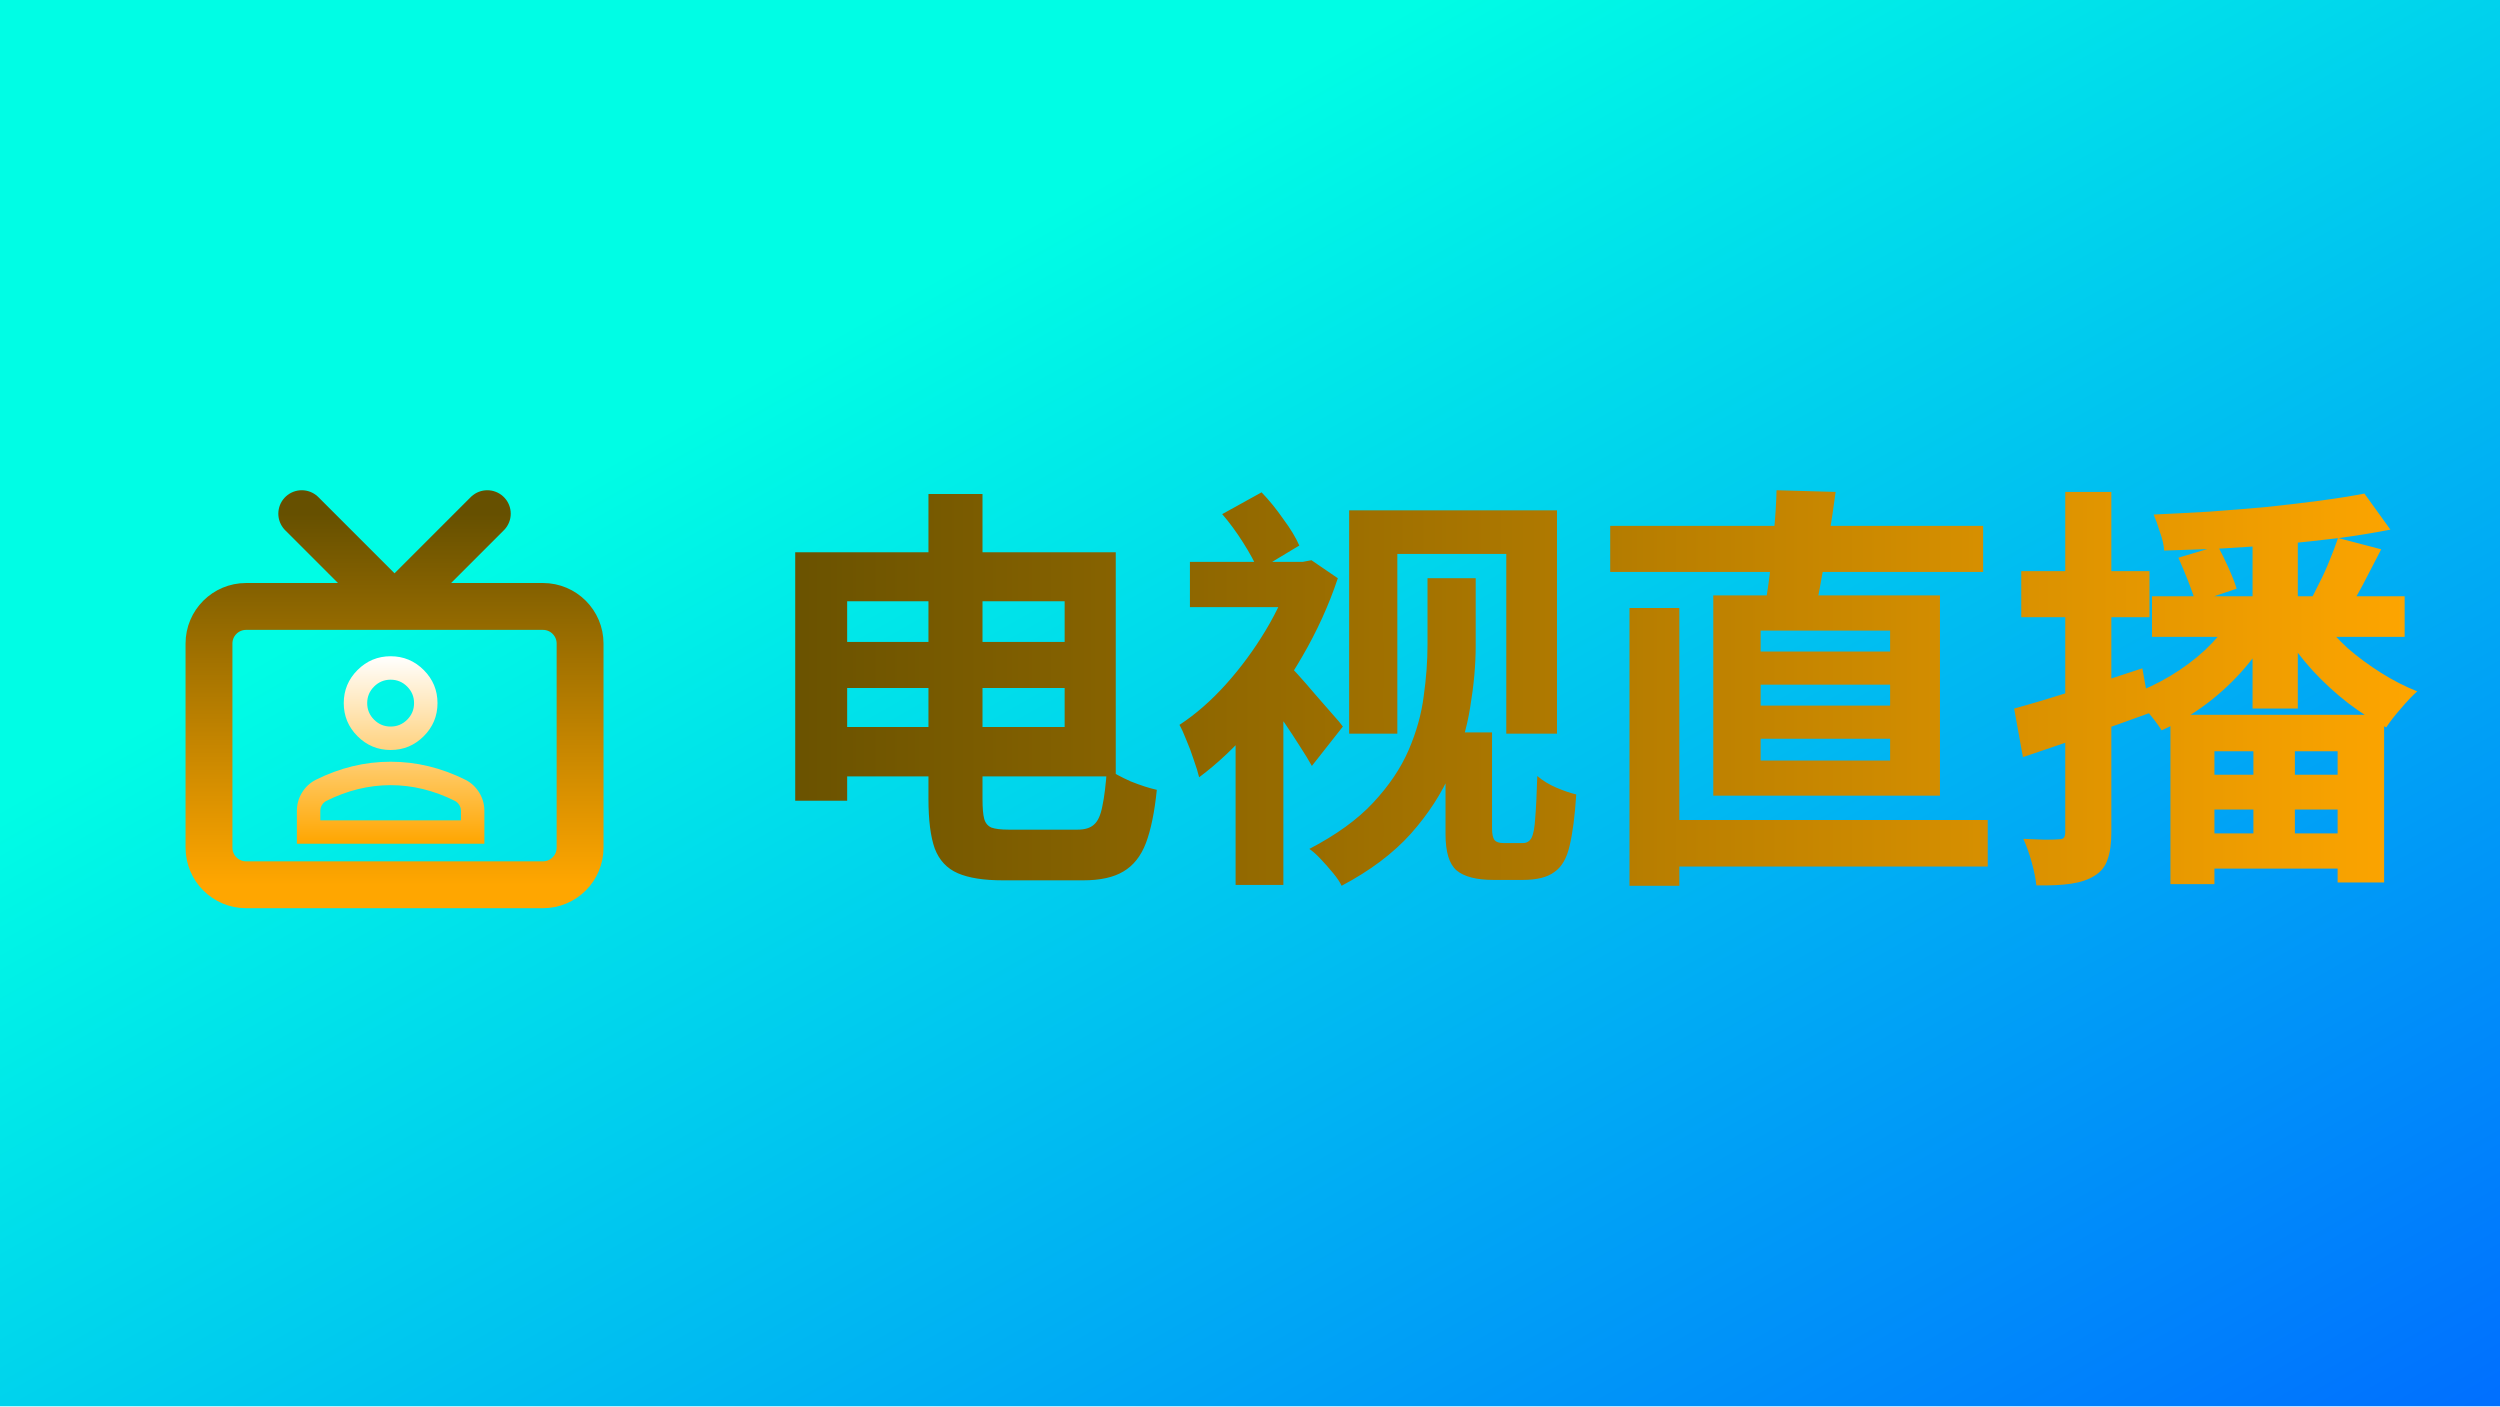
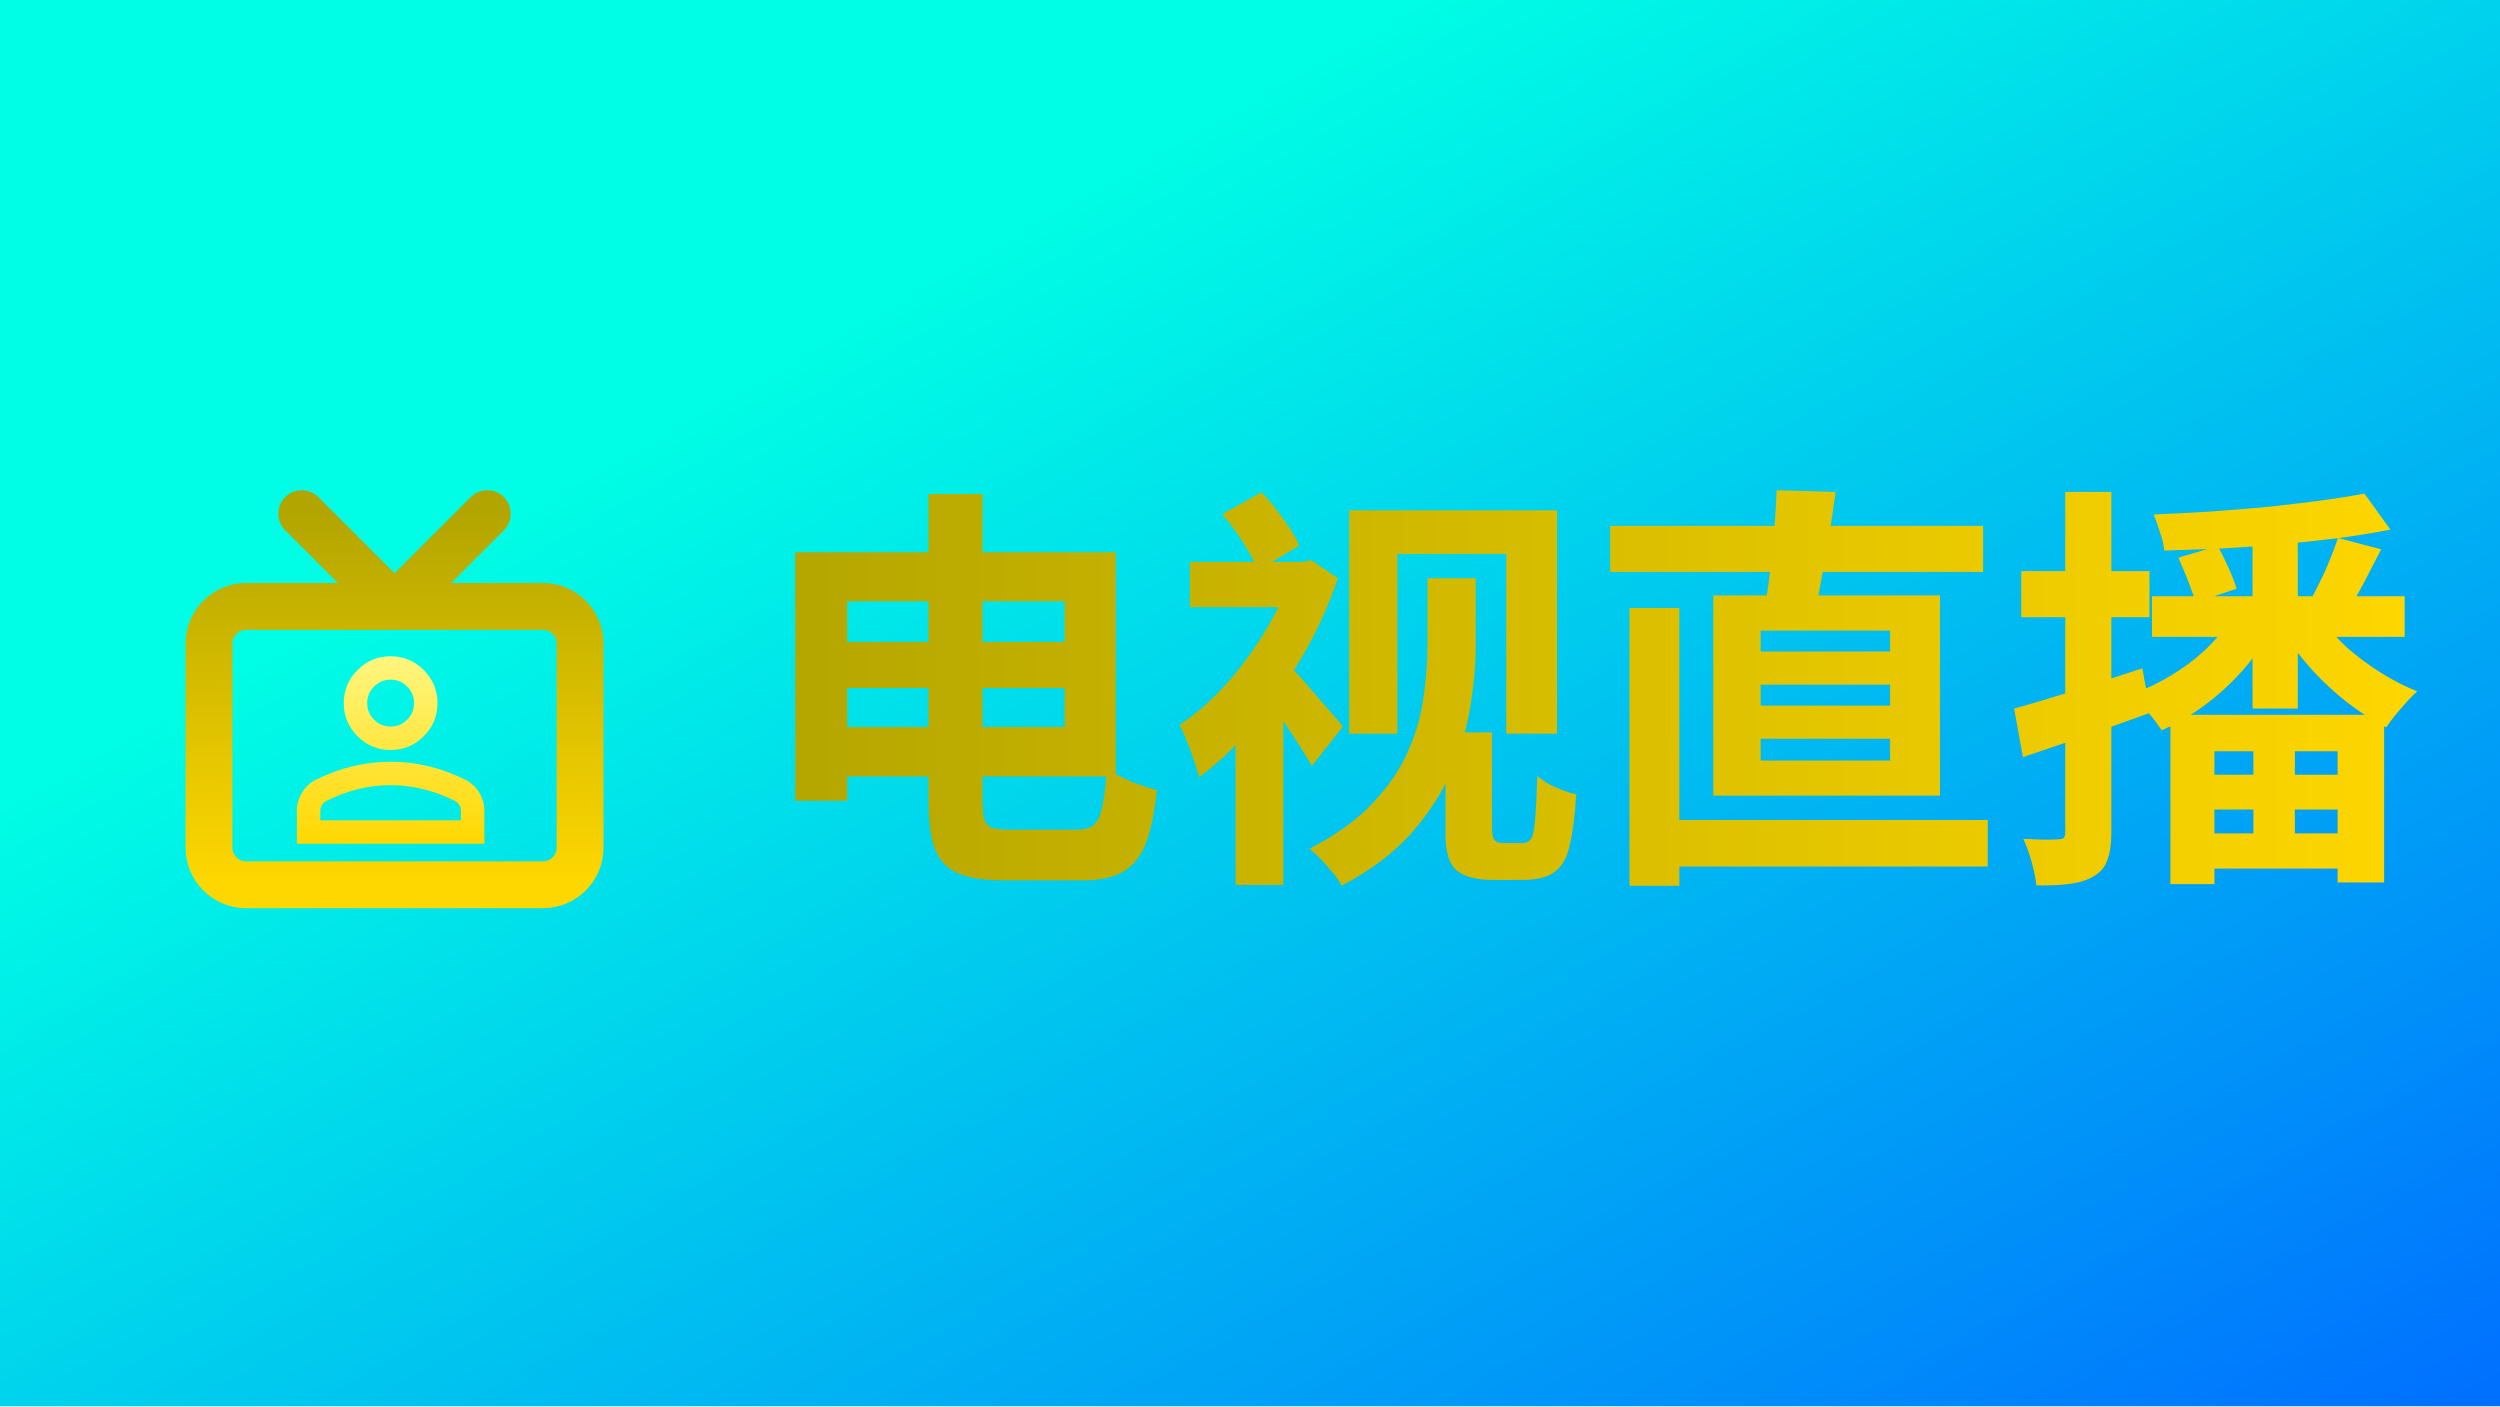
<svg xmlns="http://www.w3.org/2000/svg" width="320" height="180" viewBox="0 0 320 180" fill="none">
  <rect width="320" height="180" fill="url(#paint0_linear_0_1)" />
  <path d="M104.79 82.166H139.867V88.065H104.79V82.166ZM118.842 63.233H125.761V102.278C125.761 103.423 125.833 104.263 125.976 104.799C126.119 105.336 126.423 105.711 126.888 105.926C127.388 106.104 128.121 106.194 129.087 106.194C129.373 106.194 129.802 106.194 130.374 106.194C130.982 106.194 131.661 106.194 132.412 106.194C133.163 106.194 133.896 106.194 134.611 106.194C135.362 106.194 136.041 106.194 136.649 106.194C137.257 106.194 137.686 106.194 137.936 106.194C138.866 106.194 139.563 105.979 140.028 105.55C140.529 105.121 140.886 104.334 141.101 103.19C141.351 102.046 141.548 100.437 141.691 98.363C142.513 98.935 143.532 99.489 144.748 100.026C145.999 100.526 147.108 100.884 148.073 101.098C147.787 103.923 147.322 106.194 146.679 107.91C146.035 109.591 145.07 110.806 143.782 111.557C142.531 112.308 140.815 112.683 138.633 112.683C138.276 112.683 137.74 112.683 137.024 112.683C136.345 112.683 135.576 112.683 134.718 112.683C133.86 112.683 133.002 112.683 132.144 112.683C131.286 112.683 130.517 112.683 129.837 112.683C129.194 112.683 128.711 112.683 128.389 112.683C125.922 112.683 123.991 112.38 122.597 111.772C121.202 111.164 120.219 110.109 119.647 108.607C119.111 107.106 118.842 104.978 118.842 102.225V63.233ZM105.863 70.688H142.817V99.382H105.863V93.053H136.274V76.963H105.863V70.688ZM101.787 70.688H108.437V102.493H101.787V70.688ZM172.691 65.324H199.294V93.912H192.804V70.902H178.859V93.912H172.691V65.324ZM185.027 93.751H190.981V106.033C190.981 106.748 191.088 107.249 191.302 107.535C191.517 107.785 191.892 107.91 192.429 107.91H194.949C195.414 107.91 195.772 107.695 196.022 107.266C196.272 106.802 196.433 105.961 196.505 104.746C196.612 103.494 196.702 101.688 196.773 99.329C197.488 99.936 198.311 100.437 199.24 100.83C200.17 101.224 201.01 101.51 201.761 101.688C201.582 104.477 201.296 106.676 200.903 108.285C200.545 109.859 199.902 110.967 198.972 111.611C198.078 112.29 196.719 112.63 194.896 112.63H191.195C188.978 112.63 187.387 112.219 186.422 111.396C185.492 110.574 185.027 109.036 185.027 106.784V93.751ZM182.721 74.013H188.889V82.702C188.889 85.098 188.656 87.69 188.192 90.479C187.762 93.232 186.94 96.003 185.724 98.792C184.544 101.545 182.828 104.191 180.575 106.73C178.323 109.233 175.373 111.45 171.726 113.381C171.511 112.916 171.154 112.38 170.653 111.772C170.153 111.164 169.616 110.556 169.044 109.948C168.508 109.376 168.025 108.947 167.596 108.661C171.029 106.873 173.746 104.907 175.748 102.761C177.786 100.58 179.306 98.327 180.307 96.003C181.308 93.679 181.952 91.373 182.238 89.084C182.56 86.796 182.721 84.615 182.721 82.541V74.013ZM152.31 71.921H167.274V77.714H152.31V71.921ZM158.156 90.103L164.271 82.863V113.273H158.156V90.103ZM164.432 84.579C164.789 84.901 165.325 85.455 166.041 86.242C166.756 87.028 167.507 87.886 168.293 88.816C169.08 89.71 169.813 90.55 170.492 91.337C171.172 92.088 171.636 92.642 171.887 93L167.918 98.041C167.524 97.326 167.024 96.504 166.416 95.574C165.808 94.609 165.165 93.625 164.485 92.624C163.806 91.623 163.144 90.693 162.501 89.835C161.893 88.941 161.356 88.208 160.892 87.636L164.432 84.579ZM165.451 71.921H166.738L167.864 71.707L171.243 74.013C170.099 77.446 168.579 80.789 166.684 84.043C164.825 87.261 162.751 90.211 160.463 92.892C158.174 95.538 155.85 97.737 153.49 99.489C153.347 98.882 153.115 98.131 152.793 97.237C152.507 96.343 152.185 95.485 151.827 94.662C151.506 93.84 151.22 93.214 150.969 92.785C153.043 91.426 155.028 89.692 156.923 87.583C158.818 85.473 160.516 83.167 162.018 80.664C163.52 78.161 164.664 75.64 165.451 73.101V71.921ZM156.44 65.807L161.482 63.018C162.447 64.019 163.377 65.163 164.271 66.451C165.2 67.702 165.88 68.829 166.309 69.83L161.053 72.994C160.623 71.993 159.98 70.813 159.122 69.454C158.264 68.096 157.37 66.88 156.44 65.807ZM211.791 104.96H254.43V110.914H211.791V104.96ZM206.105 67.309H253.84V73.209H206.105V67.309ZM208.573 77.821H214.955V113.381H208.573V77.821ZM225.36 87.636V90.318H241.933V87.636H225.36ZM225.36 94.555V97.344H241.933V94.555H225.36ZM225.36 80.717V83.399H241.933V80.717H225.36ZM219.299 76.212H248.316V101.849H219.299V76.212ZM227.398 62.75L234.961 62.965C234.71 64.859 234.424 66.772 234.102 68.703C233.781 70.598 233.459 72.404 233.137 74.12C232.851 75.801 232.547 77.285 232.225 78.572L225.789 78.143C226.075 76.749 226.326 75.157 226.54 73.37C226.755 71.582 226.933 69.758 227.076 67.899C227.255 66.04 227.362 64.323 227.398 62.75ZM302.647 63.179L305.972 67.792C303.97 68.185 301.789 68.542 299.429 68.864C297.069 69.15 294.602 69.418 292.028 69.669C289.489 69.883 286.95 70.062 284.411 70.205C281.873 70.312 279.406 70.402 277.01 70.473C276.974 69.794 276.795 69.007 276.474 68.113C276.188 67.184 275.919 66.433 275.669 65.861C278.029 65.754 280.425 65.628 282.856 65.485C285.323 65.306 287.737 65.11 290.097 64.895C292.492 64.645 294.763 64.377 296.908 64.091C299.054 63.805 300.967 63.501 302.647 63.179ZM275.455 76.319H307.796V81.522H275.455V76.319ZM288.327 66.772H294.119V90.693H288.327V66.772ZM288.434 93.912H293.744V109.519H288.434V93.912ZM278.834 71.385L283.875 69.883C284.34 70.741 284.805 71.689 285.27 72.726C285.734 73.763 286.074 74.639 286.289 75.354L281.033 77.124C280.818 76.337 280.496 75.408 280.067 74.335C279.638 73.262 279.227 72.279 278.834 71.385ZM299.268 68.864L304.793 70.312C304.006 71.85 303.219 73.37 302.433 74.871C301.646 76.337 300.913 77.589 300.234 78.626L295.514 77.231C295.943 76.48 296.39 75.622 296.855 74.657C297.355 73.691 297.802 72.708 298.195 71.707C298.625 70.67 298.982 69.722 299.268 68.864ZM285.484 79.377L290.419 81.093C289.453 82.845 288.237 84.525 286.771 86.135C285.341 87.708 283.768 89.12 282.052 90.372C280.335 91.623 278.547 92.66 276.688 93.482C276.259 92.803 275.669 92.016 274.918 91.123C274.167 90.193 273.47 89.442 272.826 88.87C274.543 88.262 276.205 87.475 277.814 86.51C279.423 85.544 280.889 84.454 282.212 83.238C283.535 81.987 284.626 80.7 285.484 79.377ZM297.284 79.377C298.142 80.592 299.215 81.79 300.502 82.97C301.825 84.114 303.255 85.169 304.793 86.135C306.33 87.1 307.868 87.886 309.405 88.494C308.797 89.031 308.1 89.764 307.313 90.693C306.527 91.587 305.901 92.392 305.436 93.107C303.827 92.285 302.2 91.248 300.555 89.996C298.946 88.745 297.445 87.368 296.05 85.866C294.656 84.329 293.458 82.773 292.457 81.2L297.284 79.377ZM277.814 91.498H305.168V112.952H299.215V96.164H283.446V113.166H277.814V91.498ZM281.73 99.168H300.824V103.619H281.73V99.168ZM281.73 106.676H300.824V111.182H281.73V106.676ZM257.809 90.693C259.918 90.121 262.439 89.37 265.371 88.441C268.303 87.475 271.253 86.51 274.221 85.544L275.24 91.23C272.487 92.231 269.68 93.232 266.819 94.233C263.995 95.199 261.367 96.093 258.935 96.915L257.809 90.693ZM258.721 73.101H275.133V79.001H258.721V73.101ZM264.352 62.965H270.252V106.516C270.252 107.982 270.091 109.144 269.769 110.002C269.483 110.896 268.929 111.593 268.107 112.093C267.32 112.594 266.319 112.934 265.103 113.113C263.923 113.291 262.439 113.363 260.651 113.327C260.58 112.54 260.383 111.557 260.062 110.377C259.74 109.233 259.382 108.232 258.989 107.374C259.99 107.409 260.902 107.445 261.724 107.481C262.582 107.481 263.172 107.463 263.494 107.427C263.816 107.427 264.03 107.374 264.138 107.266C264.281 107.123 264.352 106.873 264.352 106.516V62.965Z" fill="url(#paint1_linear_0_1)" />
  <path d="M62.375 65.75L50.5 77.625L38.625 65.75M31.5 77.625H69.5C72.123 77.625 74.25 79.752 74.25 82.375V108.5C74.25 111.123 72.123 113.25 69.5 113.25H31.5C28.877 113.25 26.75 111.123 26.75 108.5V82.375C26.75 79.752 28.877 77.625 31.5 77.625Z" stroke="url(#paint2_linear_0_1)" stroke-width="6" stroke-linecap="round" stroke-linejoin="round" />
  <path d="M50 96C48.35 96 46.938 95.412 45.763 94.237C44.587 93.062 44 91.65 44 90C44 88.35 44.587 86.938 45.763 85.763C46.938 84.588 48.35 84 50 84C51.65 84 53.062 84.588 54.237 85.763C55.413 86.938 56 88.35 56 90C56 91.65 55.413 93.062 54.237 94.237C53.062 95.412 51.65 96 50 96ZM38 108V103.8C38 102.95 38.219 102.169 38.656 101.456C39.094 100.744 39.675 100.2 40.4 99.825C41.95 99.05 43.525 98.469 45.125 98.081C46.725 97.694 48.35 97.5 50 97.5C51.65 97.5 53.275 97.694 54.875 98.081C56.475 98.469 58.05 99.05 59.6 99.825C60.325 100.2 60.906 100.744 61.344 101.456C61.781 102.169 62 102.95 62 103.8V108H38ZM41 105H59V103.8C59 103.525 58.931 103.275 58.794 103.05C58.656 102.825 58.475 102.65 58.25 102.525C56.9 101.85 55.538 101.344 54.163 101.006C52.788 100.669 51.4 100.5 50 100.5C48.6 100.5 47.212 100.669 45.837 101.006C44.462 101.344 43.1 101.85 41.75 102.525C41.525 102.65 41.344 102.825 41.206 103.05C41.069 103.275 41 103.525 41 103.8V105ZM50 93C50.825 93 51.531 92.706 52.119 92.119C52.706 91.531 53 90.825 53 90C53 89.175 52.706 88.469 52.119 87.881C51.531 87.294 50.825 87 50 87C49.175 87 48.469 87.294 47.881 87.881C47.294 88.469 47 89.175 47 90C47 90.825 47.294 91.531 47.881 92.119C48.469 92.706 49.175 93 50 93Z" fill="url(#paint3_linear_0_1)" />
  <defs>
    <linearGradient id="paint0_linear_0_1" x1="-8.148" y1="-2.917" x2="150.343" y2="276.302" gradientUnits="userSpaceOnUse">
      <stop offset="0.3" stop-color="#00FDE5" />
      <stop offset="1" stop-color="#006FFF" />
    </linearGradient>
    <linearGradient id="paint1_linear_0_1" x1="95.833" y1="90" x2="310.833" y2="90" gradientUnits="userSpaceOnUse">
-       <stop stop-color="#665000" />
-       <stop offset="1" stop-color="#FFA600" />
+       <stop stop-color="#B3A500" />
+       <stop offset="1" stop-color="#FFD700" />
    </linearGradient>
    <linearGradient id="paint2_linear_0_1" x1="50.5" y1="65.75" x2="50.5" y2="113.25" gradientUnits="userSpaceOnUse">
-       <stop stop-color="#665000" />
-       <stop offset="1" stop-color="#FFA600" />
+       <stop stop-color="#B3A500" />
+       <stop offset="1" stop-color="#FFD700" />
    </linearGradient>
    <linearGradient id="paint3_linear_0_1" x1="50" y1="84" x2="50" y2="108" gradientUnits="userSpaceOnUse">
-       <stop stop-color="white" />
-       <stop offset="1" stop-color="#FFA600" />
+       <stop stop-color="#FFF680" />
+       <stop offset="1" stop-color="#FFD700" />
    </linearGradient>
  </defs>
</svg>
